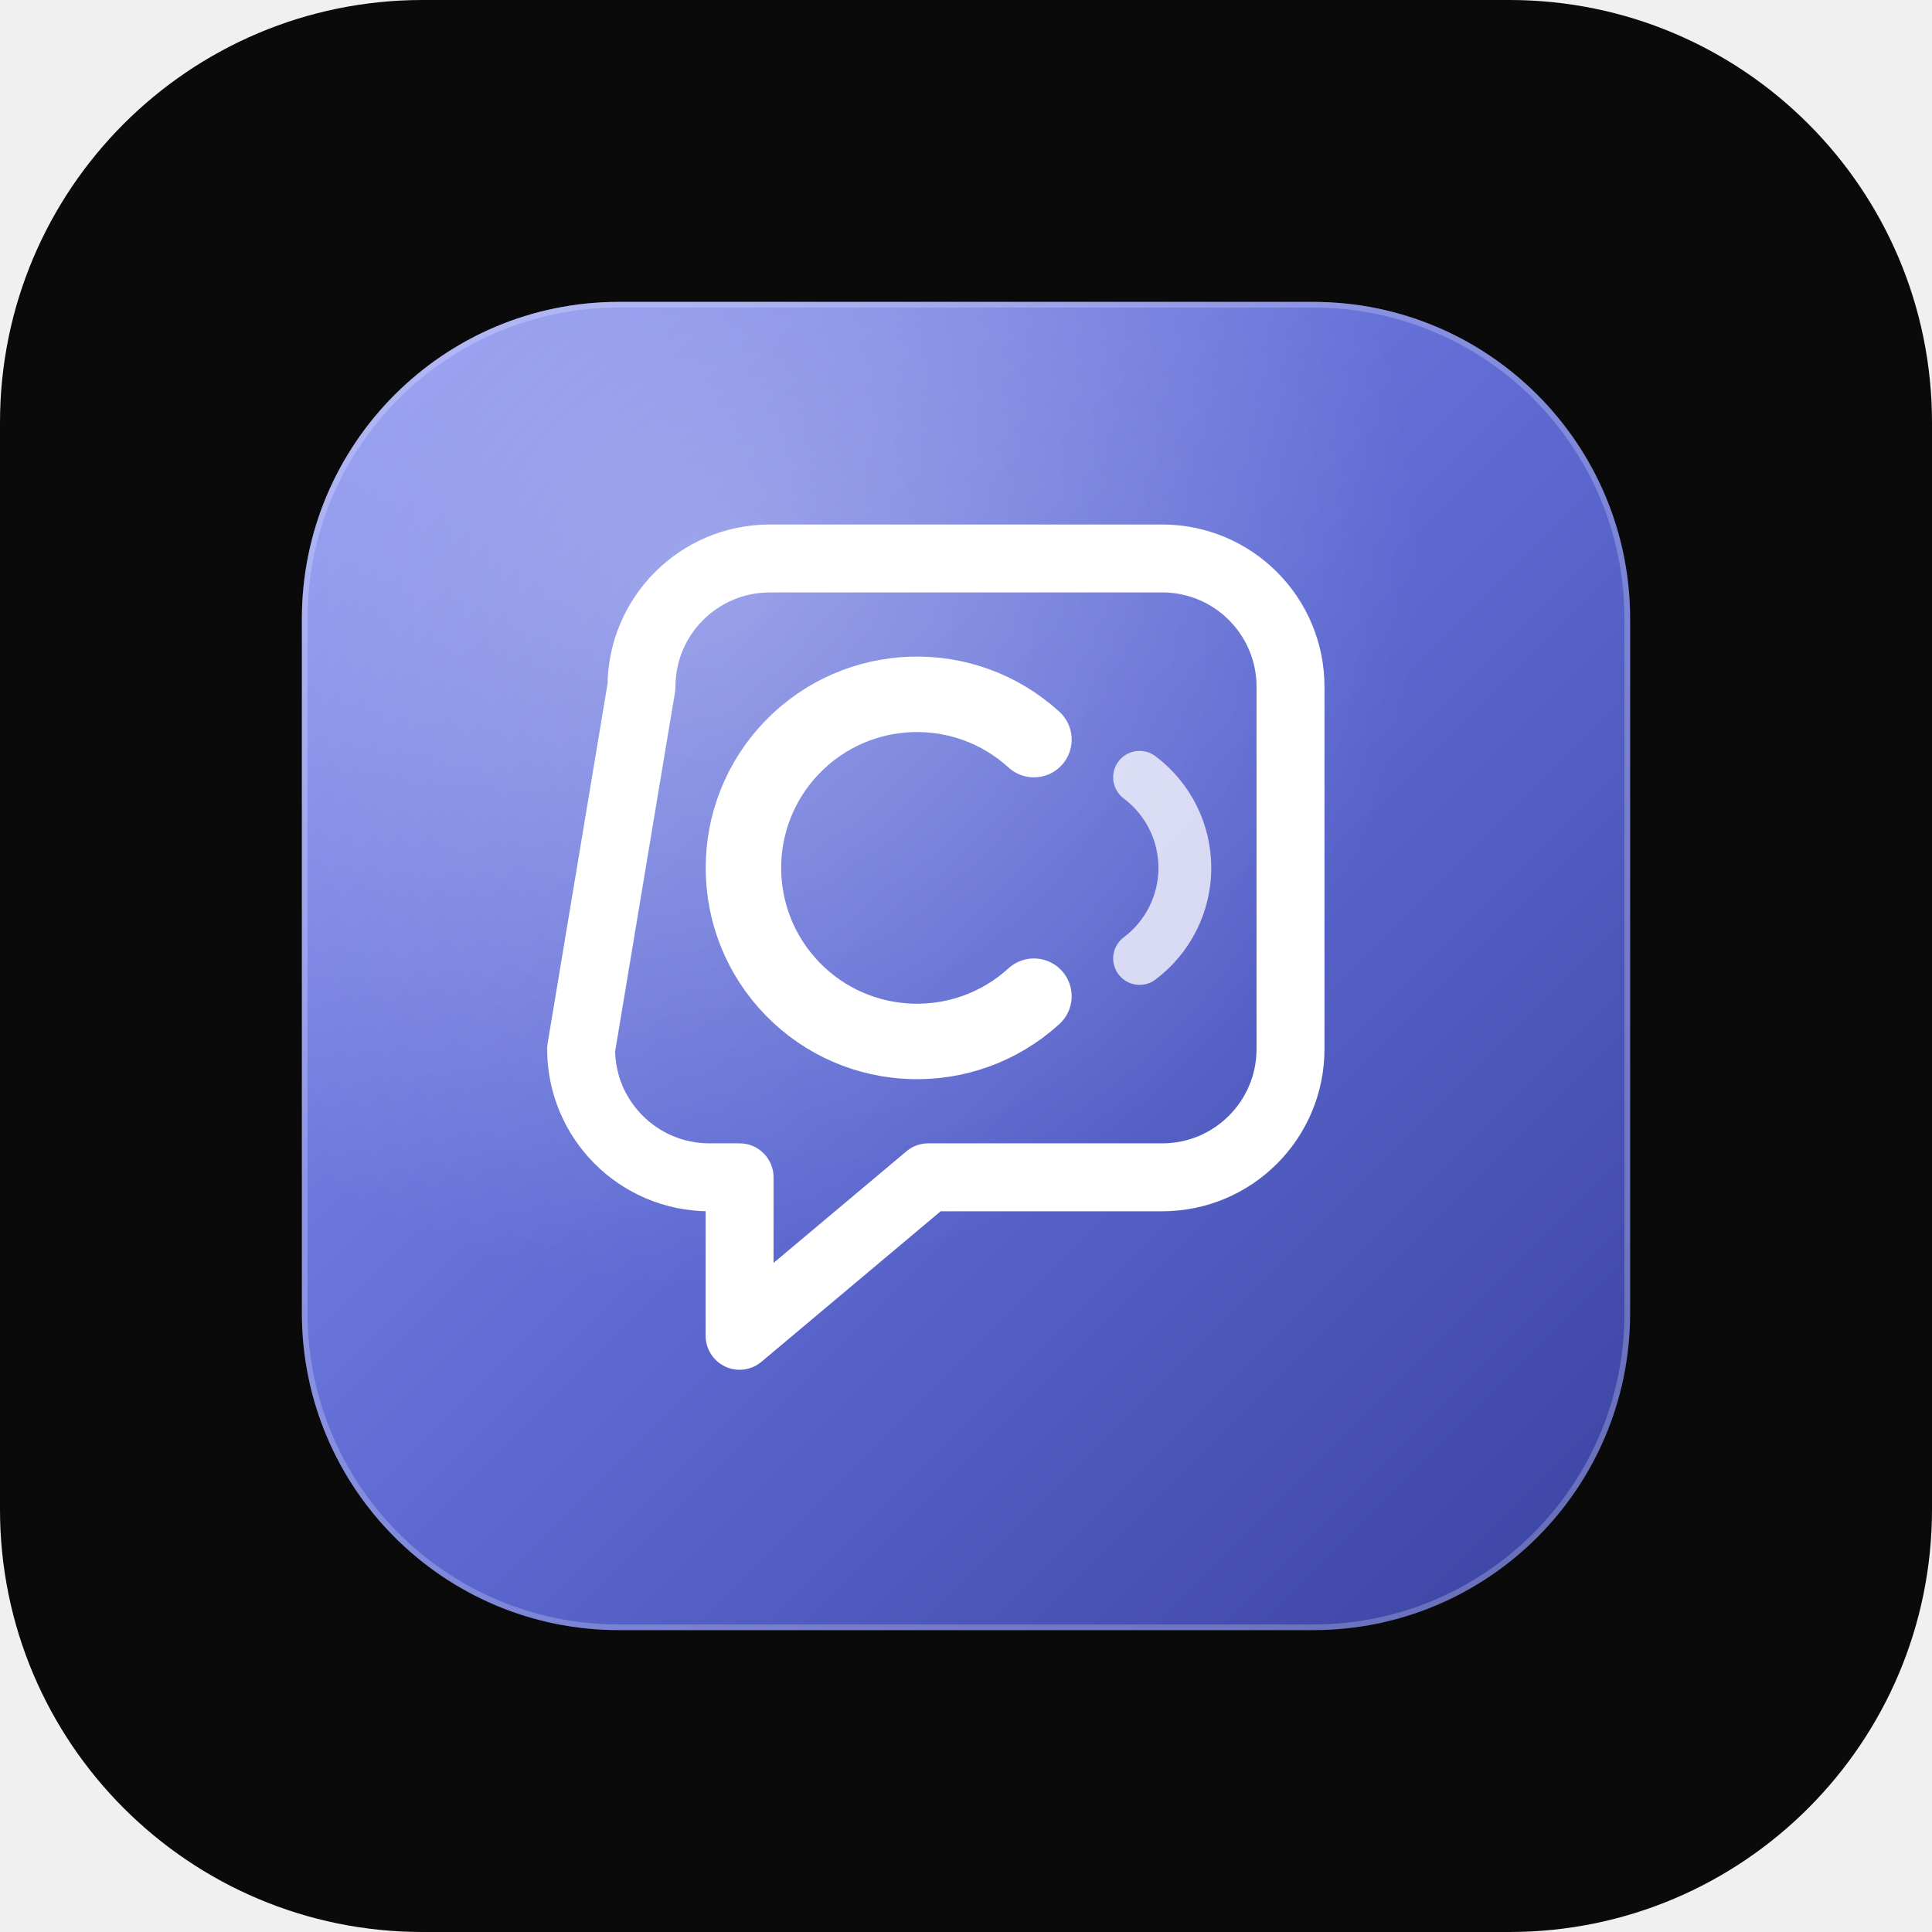
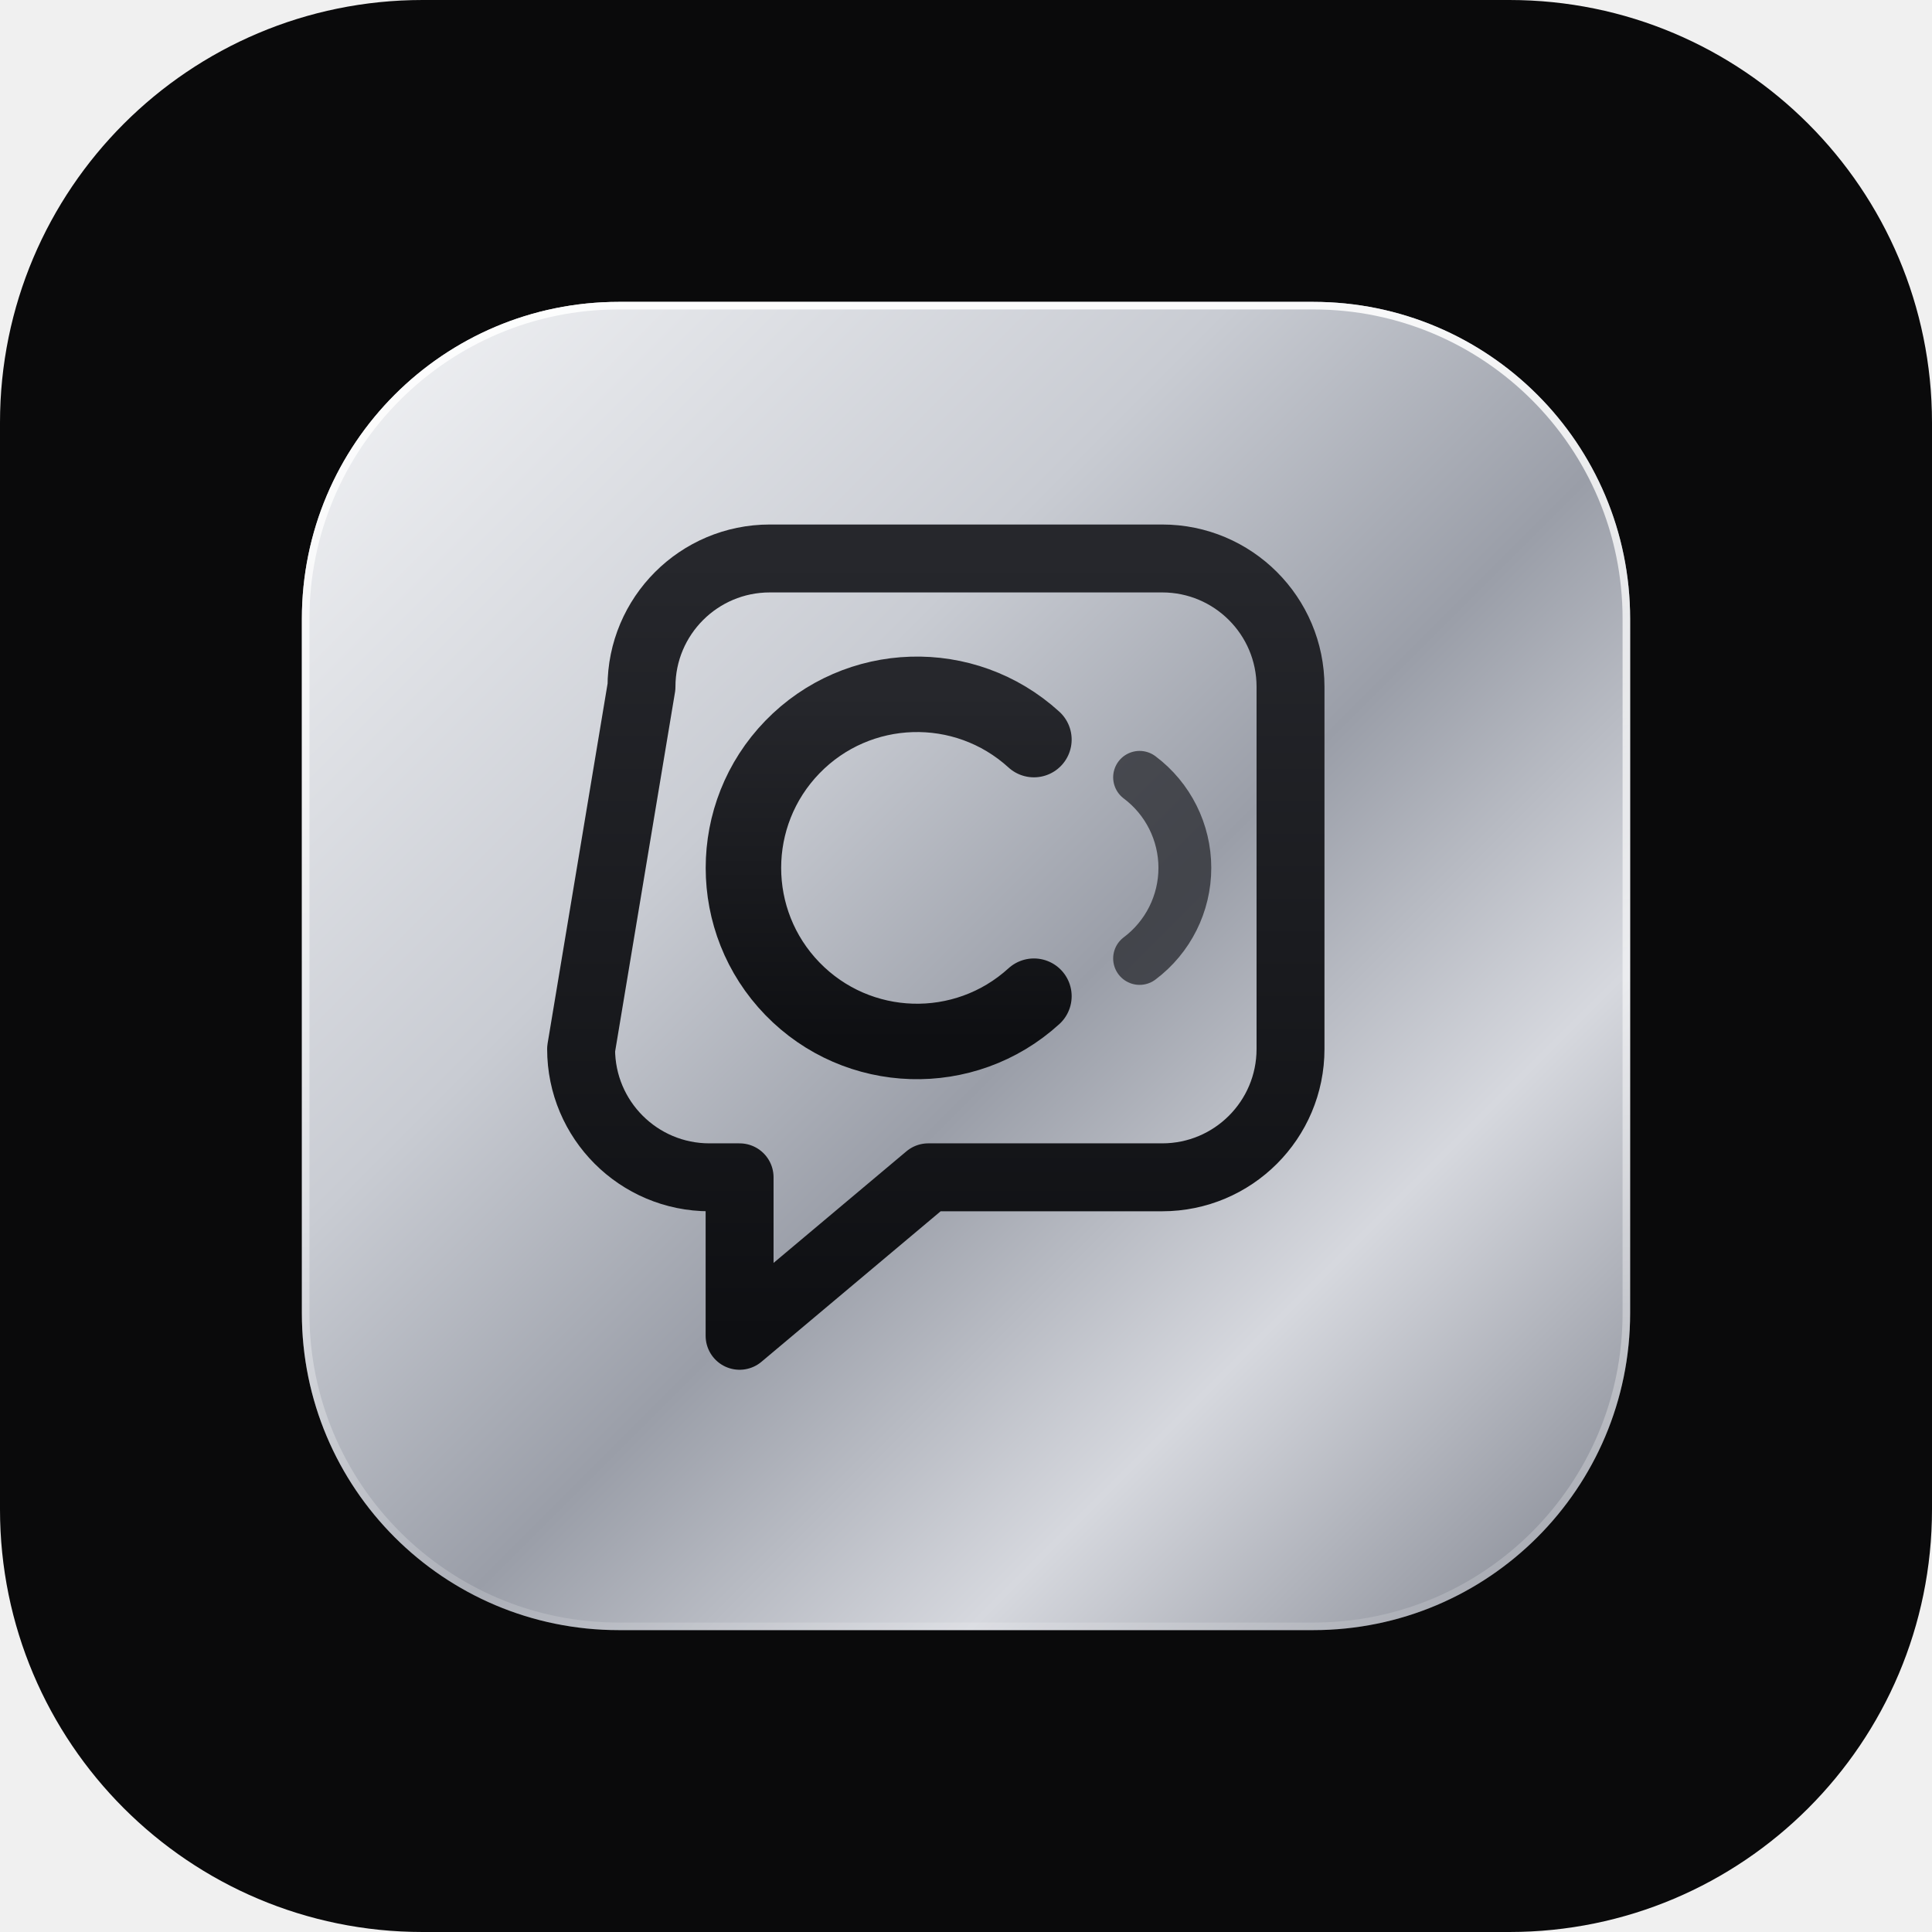
<svg xmlns="http://www.w3.org/2000/svg" viewBox="0 0 512 512">
  <defs>
    <linearGradient id="g" x1="0" y1="0" x2="1" y2="1">
-       <stop offset="0" stop-color="#8E97F2" />
-       <stop offset=".5" stop-color="#5E6AD2" />
-       <stop offset="1" stop-color="#3A42A0" />
+       <stop offset="0" stop-color="#F4F5F7" />
+       <stop offset=".35" stop-color="#C9CCD3" />
+       <stop offset=".55" stop-color="#9A9EA8" />
+       <stop offset=".75" stop-color="#D6D8DE" />
+       <stop offset="1" stop-color="#7D818C" />
    </linearGradient>
-     <radialGradient id="l" cx=".3" cy=".2" r=".9">
-       <stop offset="0" stop-color="#fff" stop-opacity=".28" />
-       <stop offset=".6" stop-color="#fff" stop-opacity="0" />
-     </radialGradient>
+     <linearGradient id="b" x1="0" y1="0" x2="0" y2="1">
+       <stop offset="0" stop-color="#fff" stop-opacity=".9" />
+       <stop offset="1" stop-color="#fff" stop-opacity=".15" />
+     </linearGradient>
+     <linearGradient id="t" x1="0" y1="0" x2="0" y2="1">
+       <stop offset="0" stop-color="#26272C" />
+       <stop offset="1" stop-color="#0E0F12" />
+     </linearGradient>
  </defs>
  <rect class="fundo" width="512" height="512" rx="112" fill="#0A0A0B" />
  <g class="marca">
    <rect x="80" y="80" width="352" height="352" rx="84" fill="url(#g)" />
-     <rect x="80" y="80" width="352" height="352" rx="84" fill="url(#l)" />
-     <rect x="80.75" y="80.75" width="350.5" height="350.5" rx="83.25" fill="none" stroke="#fff" stroke-opacity=".22" stroke-width="1.5" />
-     <path d="M170 182a34 34 0 0 1 34-34h104a34 34 0 0 1 34 34v96a34 34 0 0 1-34 34h-62l-50 42v-42h-8a34 34 0 0 1-34-34z" fill="none" stroke="#fff" stroke-width="18" stroke-linejoin="round" />
+     <rect x="81" y="81" width="350" height="350" rx="83" fill="none" stroke="url(#b)" stroke-width="2" />
+     <path d="M170 182a34 34 0 0 1 34-34h104a34 34 0 0 1 34 34v96a34 34 0 0 1-34 34h-62l-50 42v-42h-8a34 34 0 0 1-34-34z" fill="none" stroke="url(#t)" stroke-width="18" stroke-linejoin="round" />
    <g transform="translate(6 0)">
-       <path d="M268 196a46 46 0 1 0 0 68" fill="none" stroke="#fff" stroke-width="20" stroke-linecap="round" />
-       <path d="M296 206a30 30 0 0 1 0 48" fill="none" stroke="#fff" stroke-opacity=".75" stroke-width="14" stroke-linecap="round" />
+       <path d="M268 196a46 46 0 1 0 0 68" fill="none" stroke="url(#t)" stroke-width="20" stroke-linecap="round" />
+       <path d="M296 206a30 30 0 0 1 0 48" fill="none" stroke="#26272C" stroke-opacity=".75" stroke-width="14" stroke-linecap="round" />
    </g>
  </g>
</svg>
